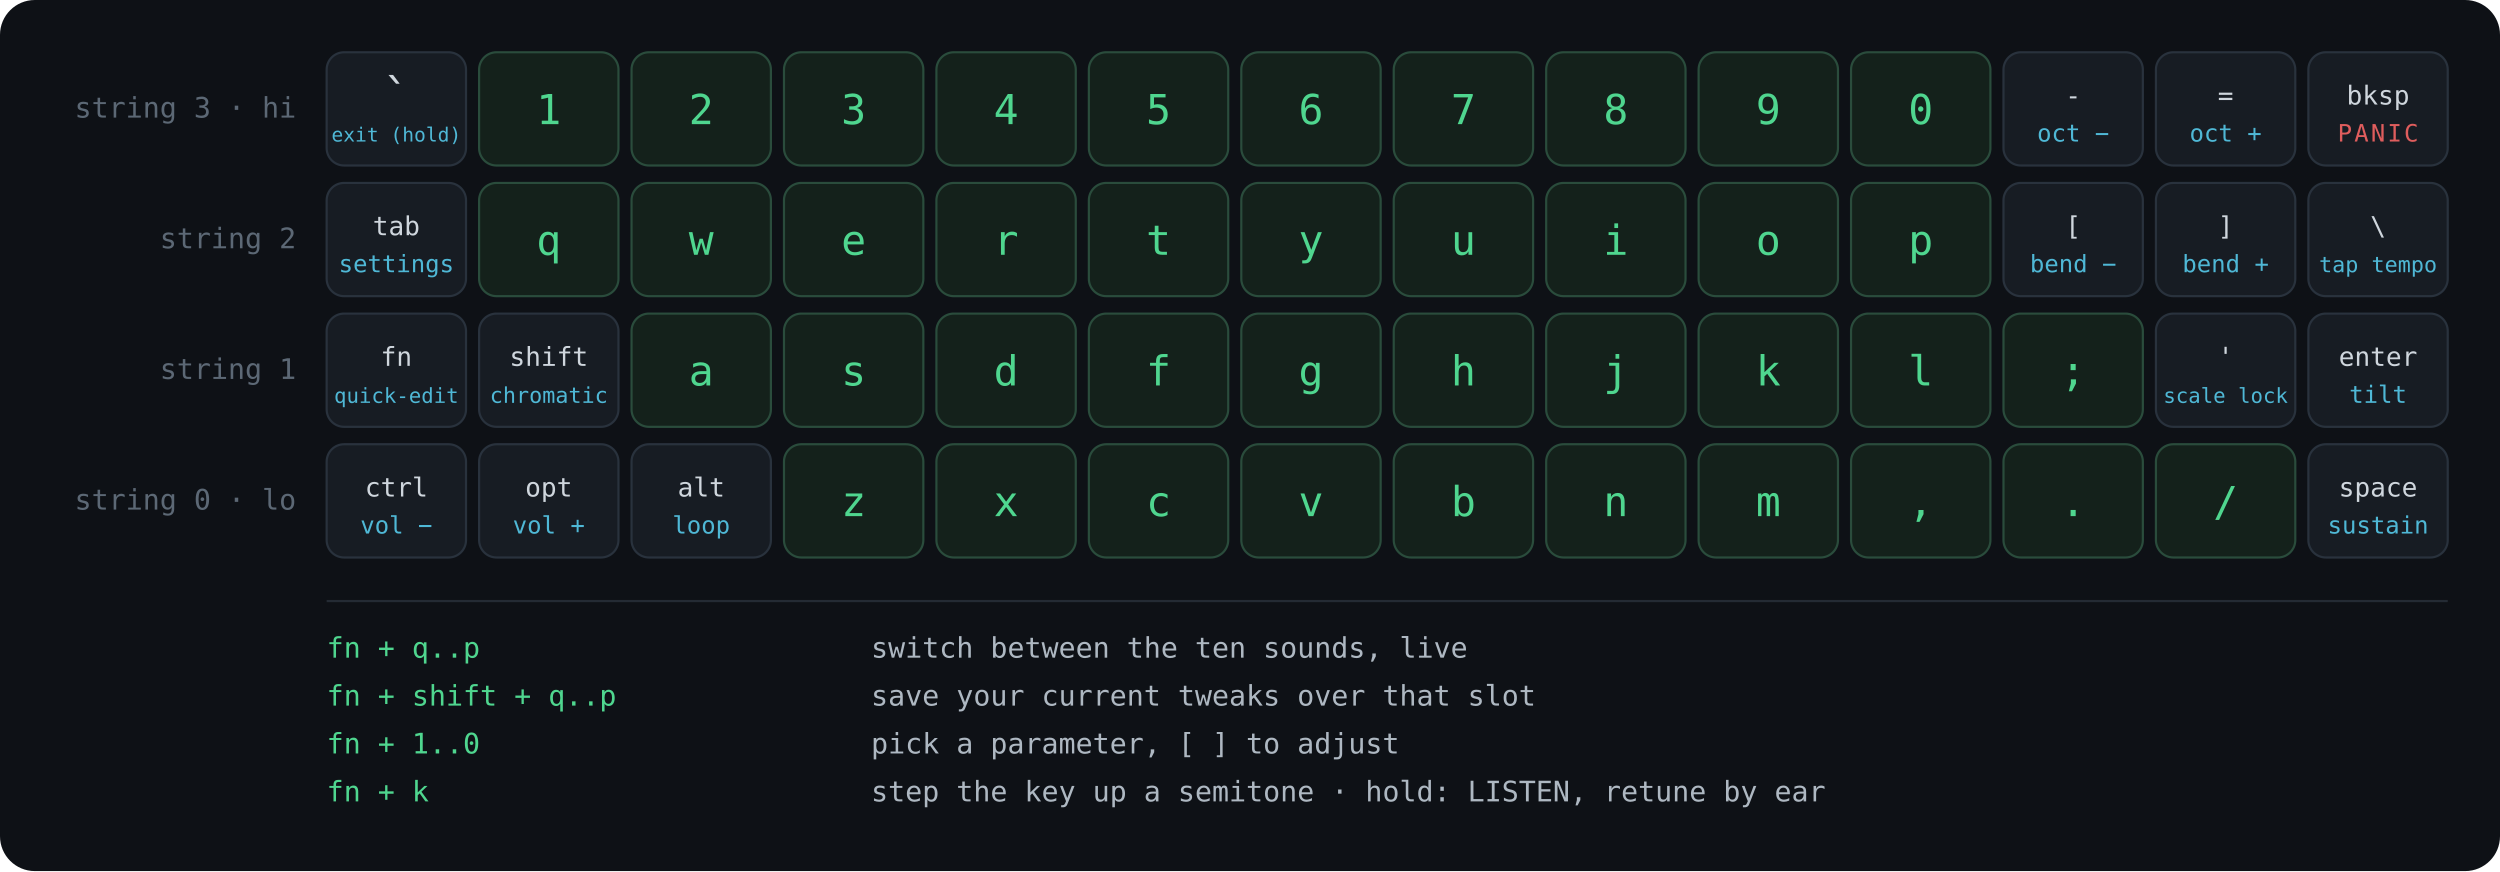
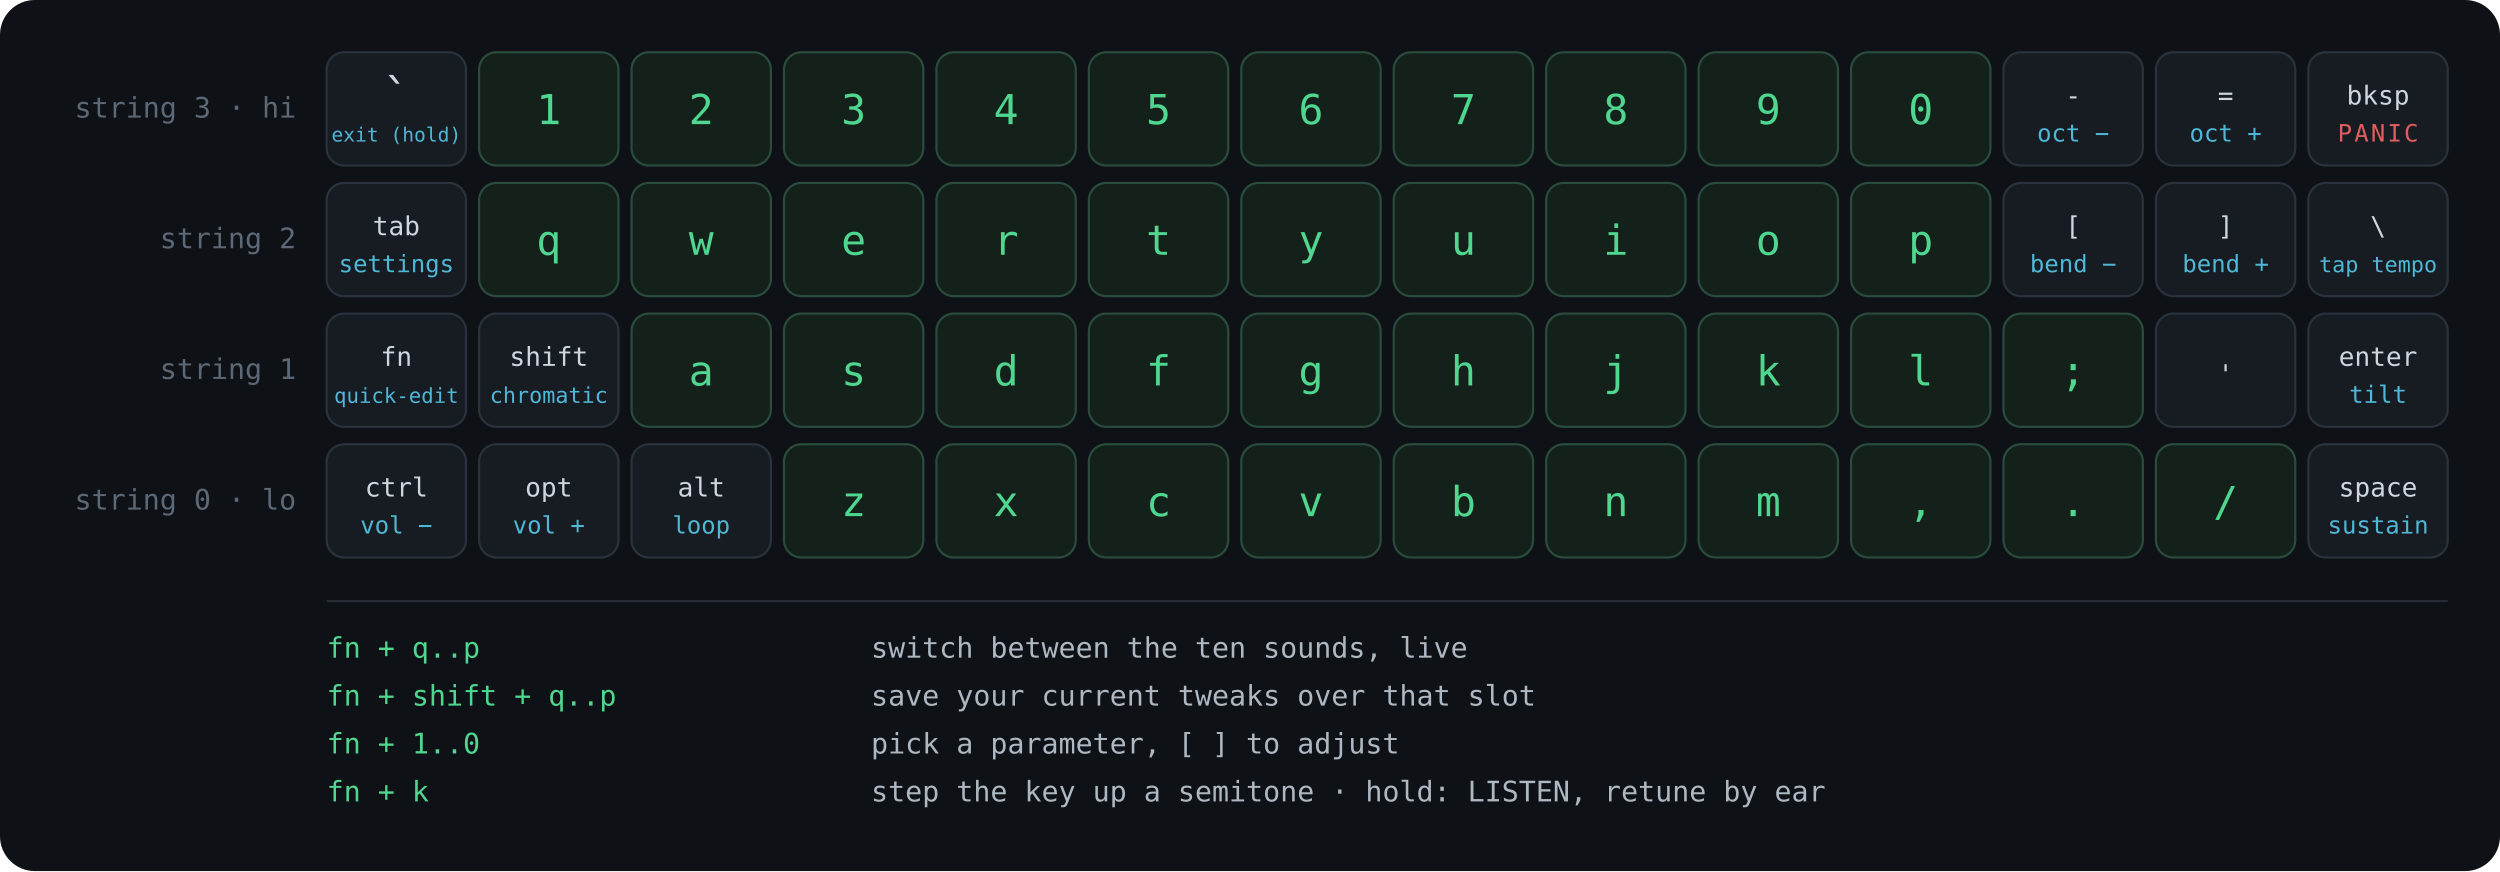
<svg xmlns="http://www.w3.org/2000/svg" viewBox="0 0 1148 400" role="img" aria-label="GLIDE keymap">
  <style>
    text { font-family: Consolas, 'Cascadia Mono', 'SF Mono', Menlo, monospace; }
    .k  { fill:#171c23; stroke:#29323d; stroke-width:1; }
    .n  { fill:#14211b; stroke:#2a4c3c; stroke-width:1; }
    .nc { fill:#4fd68f; font-size:19px; text-anchor:middle; }
    .cc { fill:#cfd6dd; font-size:12px; text-anchor:middle; }
    .rl { fill:#4fb8d6; font-size:11px; text-anchor:middle; }
    .rd { fill:#e05d5d; font-size:11px; text-anchor:middle; letter-spacing:1px; }
    .sl { fill:#5c6875; font-size:13px; text-anchor:end; }
    .lg { fill:#4fd68f; font-size:13px; }
    .ld { fill:#aeb8c2; font-size:13px; }
  </style>
  <rect x="0" y="0" width="1148" height="400" rx="16" fill="#0e1116" />
  <text class="sl" x="136" y="54">string 3 · hi</text>
  <text class="sl" x="136" y="114">string 2</text>
  <text class="sl" x="136" y="174">string 1</text>
  <text class="sl" x="136" y="234">string 0 · lo</text>
  <rect class="k" x="150" y="24" width="64" height="52" rx="8" />
  <text class="cc" x="182" y="52" style="font-size:22px">`</text>
  <text class="rl" x="182" y="65" style="font-size:9px">exit (hold)</text>
  <rect class="n" x="220" y="24" width="64" height="52" rx="8" />
  <text class="nc" x="252" y="57">1</text>
  <rect class="n" x="290" y="24" width="64" height="52" rx="8" />
  <text class="nc" x="322" y="57">2</text>
  <rect class="n" x="360" y="24" width="64" height="52" rx="8" />
  <text class="nc" x="392" y="57">3</text>
  <rect class="n" x="430" y="24" width="64" height="52" rx="8" />
  <text class="nc" x="462" y="57">4</text>
  <rect class="n" x="500" y="24" width="64" height="52" rx="8" />
  <text class="nc" x="532" y="57">5</text>
  <rect class="n" x="570" y="24" width="64" height="52" rx="8" />
  <text class="nc" x="602" y="57">6</text>
  <rect class="n" x="640" y="24" width="64" height="52" rx="8" />
  <text class="nc" x="672" y="57">7</text>
  <rect class="n" x="710" y="24" width="64" height="52" rx="8" />
  <text class="nc" x="742" y="57">8</text>
  <rect class="n" x="780" y="24" width="64" height="52" rx="8" />
  <text class="nc" x="812" y="57">9</text>
  <rect class="n" x="850" y="24" width="64" height="52" rx="8" />
  <text class="nc" x="882" y="57">0</text>
  <rect class="k" x="920" y="24" width="64" height="52" rx="8" />
  <text class="cc" x="952" y="48">-</text>
  <text class="rl" x="952" y="65">oct −</text>
  <rect class="k" x="990" y="24" width="64" height="52" rx="8" />
  <text class="cc" x="1022" y="48">=</text>
  <text class="rl" x="1022" y="65">oct +</text>
  <rect class="k" x="1060" y="24" width="64" height="52" rx="8" />
  <text class="cc" x="1092" y="48">bksp</text>
  <text class="rd" x="1092" y="65">PANIC</text>
  <rect class="k" x="150" y="84" width="64" height="52" rx="8" />
  <text class="cc" x="182" y="108">tab</text>
  <text class="rl" x="182" y="125">settings</text>
  <rect class="n" x="220" y="84" width="64" height="52" rx="8" />
  <text class="nc" x="252" y="117">q</text>
  <rect class="n" x="290" y="84" width="64" height="52" rx="8" />
  <text class="nc" x="322" y="117">w</text>
  <rect class="n" x="360" y="84" width="64" height="52" rx="8" />
  <text class="nc" x="392" y="117">e</text>
  <rect class="n" x="430" y="84" width="64" height="52" rx="8" />
  <text class="nc" x="462" y="117">r</text>
  <rect class="n" x="500" y="84" width="64" height="52" rx="8" />
  <text class="nc" x="532" y="117">t</text>
  <rect class="n" x="570" y="84" width="64" height="52" rx="8" />
  <text class="nc" x="602" y="117">y</text>
  <rect class="n" x="640" y="84" width="64" height="52" rx="8" />
  <text class="nc" x="672" y="117">u</text>
  <rect class="n" x="710" y="84" width="64" height="52" rx="8" />
  <text class="nc" x="742" y="117">i</text>
  <rect class="n" x="780" y="84" width="64" height="52" rx="8" />
  <text class="nc" x="812" y="117">o</text>
  <rect class="n" x="850" y="84" width="64" height="52" rx="8" />
  <text class="nc" x="882" y="117">p</text>
  <rect class="k" x="920" y="84" width="64" height="52" rx="8" />
  <text class="cc" x="952" y="108">[</text>
  <text class="rl" x="952" y="125">bend −</text>
  <rect class="k" x="990" y="84" width="64" height="52" rx="8" />
  <text class="cc" x="1022" y="108">]</text>
  <text class="rl" x="1022" y="125">bend +</text>
  <rect class="k" x="1060" y="84" width="64" height="52" rx="8" />
  <text class="cc" x="1092" y="108">\</text>
  <text class="rl" x="1092" y="125" style="font-size:10px">tap tempo</text>
  <rect class="k" x="150" y="144" width="64" height="52" rx="8" />
  <text class="cc" x="182" y="168">fn</text>
  <text class="rl" x="182" y="185" style="font-size:9.5px">quick-edit</text>
  <rect class="k" x="220" y="144" width="64" height="52" rx="8" />
  <text class="cc" x="252" y="168">shift</text>
  <text class="rl" x="252" y="185" style="font-size:10px">chromatic</text>
  <rect class="n" x="290" y="144" width="64" height="52" rx="8" />
  <text class="nc" x="322" y="177">a</text>
  <rect class="n" x="360" y="144" width="64" height="52" rx="8" />
  <text class="nc" x="392" y="177">s</text>
  <rect class="n" x="430" y="144" width="64" height="52" rx="8" />
  <text class="nc" x="462" y="177">d</text>
  <rect class="n" x="500" y="144" width="64" height="52" rx="8" />
  <text class="nc" x="532" y="177">f</text>
  <rect class="n" x="570" y="144" width="64" height="52" rx="8" />
  <text class="nc" x="602" y="177">g</text>
  <rect class="n" x="640" y="144" width="64" height="52" rx="8" />
  <text class="nc" x="672" y="177">h</text>
  <rect class="n" x="710" y="144" width="64" height="52" rx="8" />
  <text class="nc" x="742" y="177">j</text>
  <rect class="n" x="780" y="144" width="64" height="52" rx="8" />
  <text class="nc" x="812" y="177">k</text>
  <rect class="n" x="850" y="144" width="64" height="52" rx="8" />
  <text class="nc" x="882" y="177">l</text>
  <rect class="n" x="920" y="144" width="64" height="52" rx="8" />
  <text class="nc" x="952" y="177">;</text>
  <rect class="k" x="990" y="144" width="64" height="52" rx="8" />
-   <text class="cc" x="1022" y="168">'</text>
-   <text class="rl" x="1022" y="185" style="font-size:9.5px">scale lock</text>
+   <text class="cc" x="1022" y="176">'</text>
  <rect class="k" x="1060" y="144" width="64" height="52" rx="8" />
  <text class="cc" x="1092" y="168">enter</text>
  <text class="rl" x="1092" y="185">tilt</text>
  <rect class="k" x="150" y="204" width="64" height="52" rx="8" />
  <text class="cc" x="182" y="228">ctrl</text>
  <text class="rl" x="182" y="245">vol −</text>
  <rect class="k" x="220" y="204" width="64" height="52" rx="8" />
  <text class="cc" x="252" y="228">opt</text>
  <text class="rl" x="252" y="245">vol +</text>
  <rect class="k" x="290" y="204" width="64" height="52" rx="8" />
  <text class="cc" x="322" y="228">alt</text>
  <text class="rl" x="322" y="245">loop</text>
  <rect class="n" x="360" y="204" width="64" height="52" rx="8" />
  <text class="nc" x="392" y="237">z</text>
  <rect class="n" x="430" y="204" width="64" height="52" rx="8" />
  <text class="nc" x="462" y="237">x</text>
  <rect class="n" x="500" y="204" width="64" height="52" rx="8" />
  <text class="nc" x="532" y="237">c</text>
  <rect class="n" x="570" y="204" width="64" height="52" rx="8" />
  <text class="nc" x="602" y="237">v</text>
  <rect class="n" x="640" y="204" width="64" height="52" rx="8" />
  <text class="nc" x="672" y="237">b</text>
  <rect class="n" x="710" y="204" width="64" height="52" rx="8" />
  <text class="nc" x="742" y="237">n</text>
  <rect class="n" x="780" y="204" width="64" height="52" rx="8" />
  <text class="nc" x="812" y="237">m</text>
  <rect class="n" x="850" y="204" width="64" height="52" rx="8" />
  <text class="nc" x="882" y="237">,</text>
  <rect class="n" x="920" y="204" width="64" height="52" rx="8" />
  <text class="nc" x="952" y="237">.</text>
  <rect class="n" x="990" y="204" width="64" height="52" rx="8" />
  <text class="nc" x="1022" y="237">/</text>
  <rect class="k" x="1060" y="204" width="64" height="52" rx="8" />
  <text class="cc" x="1092" y="228">space</text>
  <text class="rl" x="1092" y="245">sustain</text>
  <line x1="150" y1="276" x2="1124" y2="276" stroke="#242b34" stroke-width="1" />
  <text class="lg" x="150" y="302">fn + q..p</text>
  <text class="ld" x="400" y="302">switch between the ten sounds, live</text>
  <text class="lg" x="150" y="324">fn + shift + q..p</text>
  <text class="ld" x="400" y="324">save your current tweaks over that slot</text>
  <text class="lg" x="150" y="346">fn + 1..0</text>
  <text class="ld" x="400" y="346">pick a parameter, [ ] to adjust</text>
  <text class="lg" x="150" y="368">fn + k</text>
  <text class="ld" x="400" y="368">step the key up a semitone · hold: LISTEN, retune by ear</text>
</svg>
